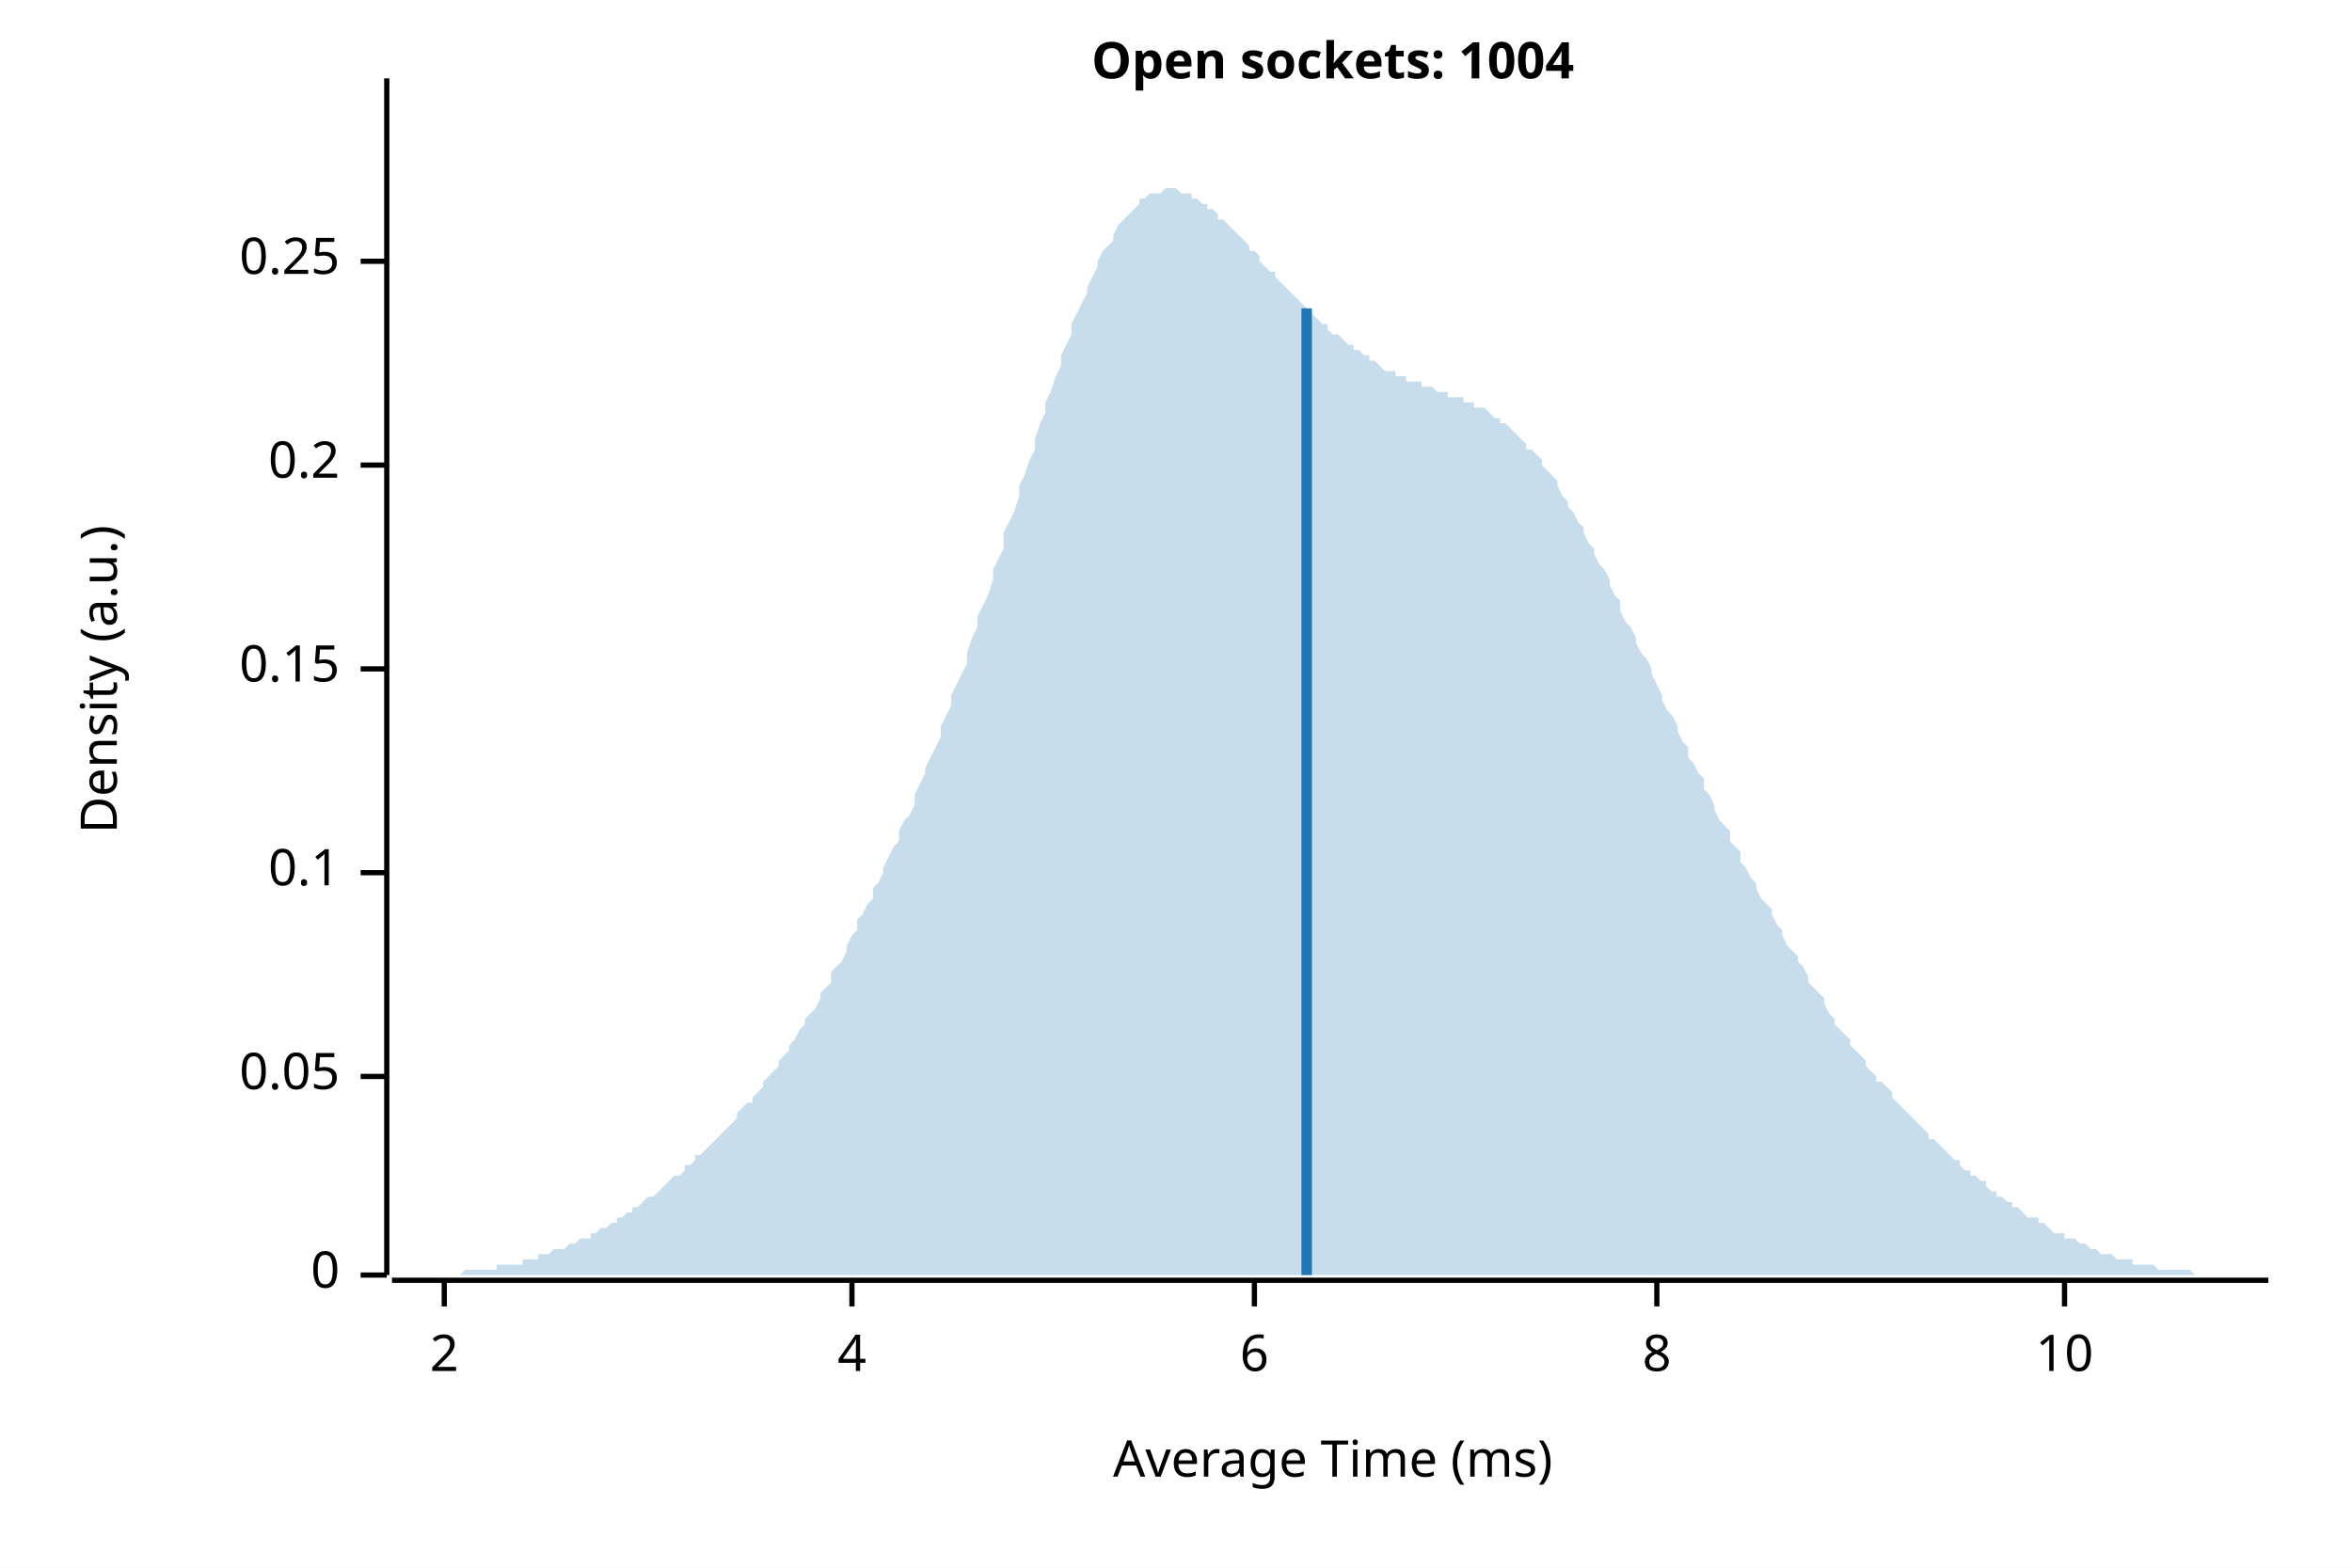
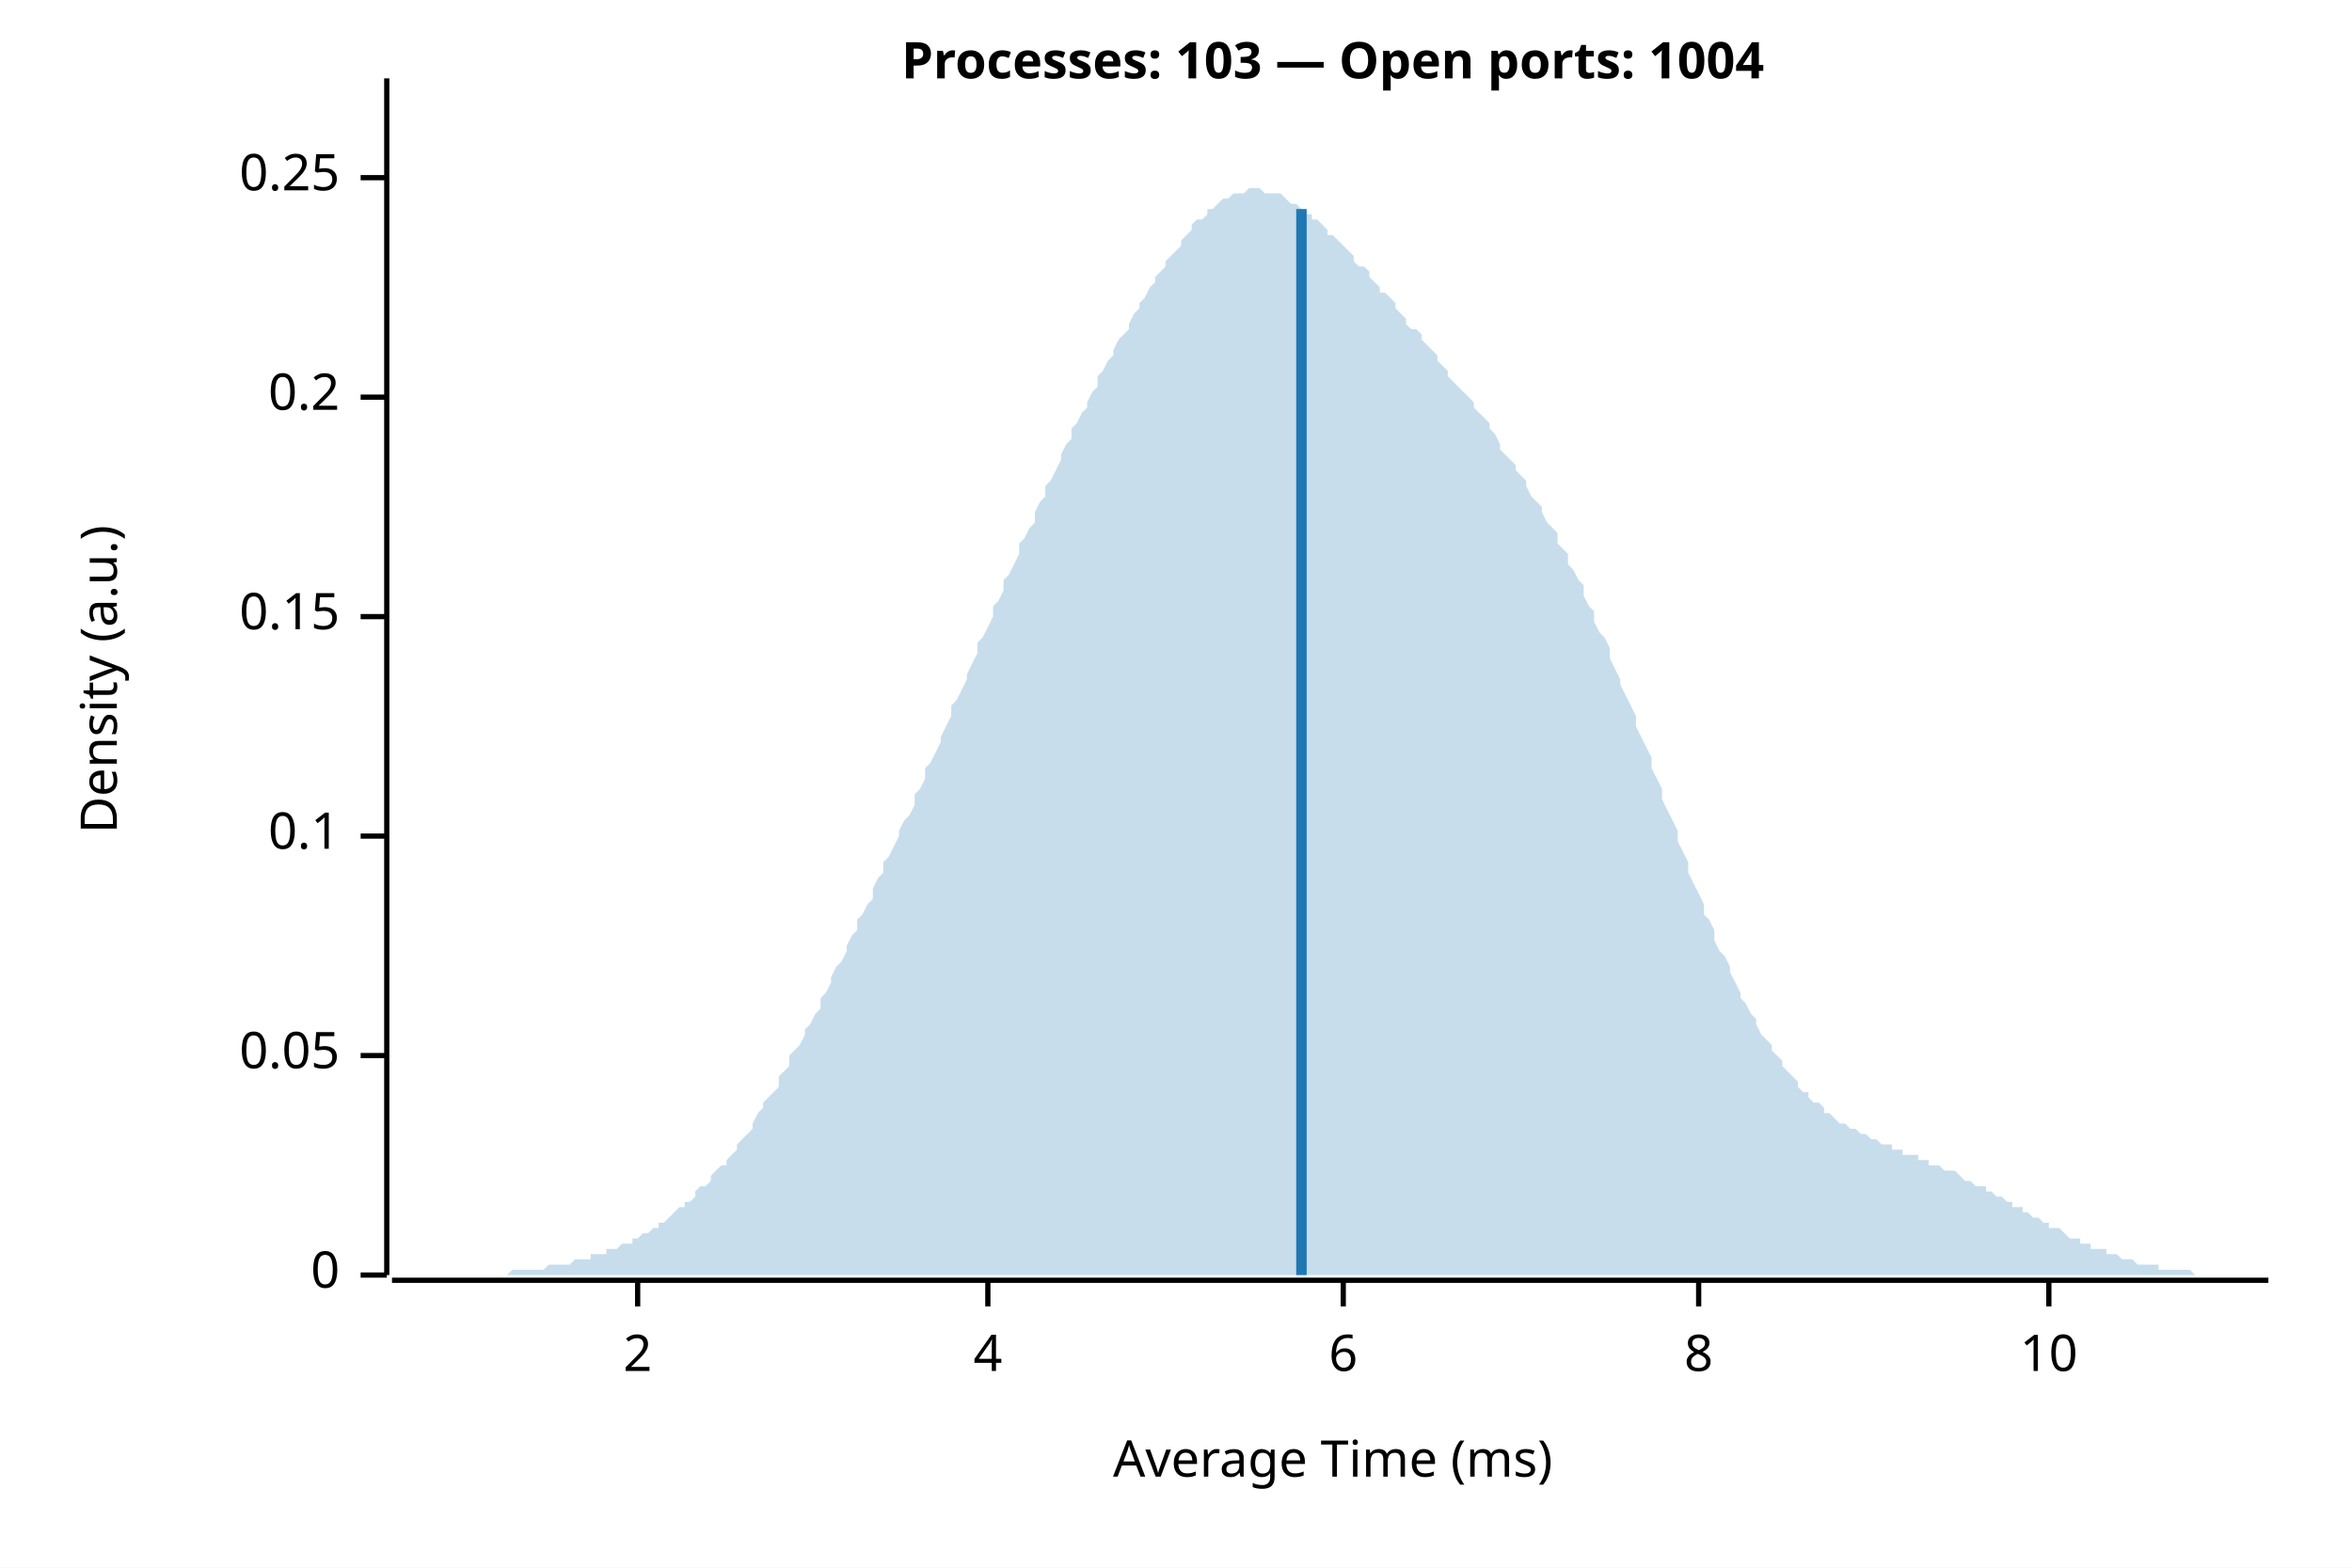
<svg xmlns="http://www.w3.org/2000/svg" width="450" height="300" viewBox="0 0 450 300">
  <rect width="100%" height="100%" fill="white" />
-   <text x="255" y="15" font-weight="bold" text-anchor="middle" font-family="sans-serif" font-size="9.677" opacity="1" fill="#000000">Open sockets: 1004</text>
+   <text x="255" y="15" font-weight="bold" text-anchor="middle" font-family="sans-serif" font-size="9.677" opacity="1" fill="#000000">Processes: 103 — Open ports: 1004</text>
  <text x="15" y="130" dy="0.76em" text-anchor="middle" font-family="sans-serif" font-size="9.677" opacity="1" fill="#000000" transform="rotate(270, 15, 130)">
Density (a.u.)
</text>
  <text x="255" y="285" dy="-0.5ex" text-anchor="middle" font-family="sans-serif" font-size="9.677" opacity="1" fill="#000000">
Average Time (ms)
</text>
  <polyline fill="none" opacity="1" stroke="#000000" stroke-width="1" points="74,15 74,244 " />
  <text x="65" y="244" dy="0.5ex" text-anchor="end" font-family="sans-serif" font-size="9.677" opacity="1" fill="#000000">
0
</text>
  <polyline fill="none" opacity="1" stroke="#000000" stroke-width="1" points="69,244 74,244 " />
-   <text x="65" y="206" dy="0.5ex" text-anchor="end" font-family="sans-serif" font-size="9.677" opacity="1" fill="#000000">
+   <text x="65" y="202" dy="0.5ex" text-anchor="end" font-family="sans-serif" font-size="9.677" opacity="1" fill="#000000">
0.05
</text>
-   <polyline fill="none" opacity="1" stroke="#000000" stroke-width="1" points="69,206 74,206 " />
-   <text x="65" y="167" dy="0.5ex" text-anchor="end" font-family="sans-serif" font-size="9.677" opacity="1" fill="#000000">
+   <polyline fill="none" opacity="1" stroke="#000000" stroke-width="1" points="69,202 74,202 " />
+   <text x="65" y="160" dy="0.5ex" text-anchor="end" font-family="sans-serif" font-size="9.677" opacity="1" fill="#000000">
0.1
</text>
-   <polyline fill="none" opacity="1" stroke="#000000" stroke-width="1" points="69,167 74,167 " />
-   <text x="65" y="128" dy="0.5ex" text-anchor="end" font-family="sans-serif" font-size="9.677" opacity="1" fill="#000000">
+   <polyline fill="none" opacity="1" stroke="#000000" stroke-width="1" points="69,160 74,160 " />
+   <text x="65" y="118" dy="0.5ex" text-anchor="end" font-family="sans-serif" font-size="9.677" opacity="1" fill="#000000">
0.15
</text>
-   <polyline fill="none" opacity="1" stroke="#000000" stroke-width="1" points="69,128 74,128 " />
-   <text x="65" y="89" dy="0.5ex" text-anchor="end" font-family="sans-serif" font-size="9.677" opacity="1" fill="#000000">
+   <polyline fill="none" opacity="1" stroke="#000000" stroke-width="1" points="69,118 74,118 " />
+   <text x="65" y="76" dy="0.5ex" text-anchor="end" font-family="sans-serif" font-size="9.677" opacity="1" fill="#000000">
0.2
</text>
-   <polyline fill="none" opacity="1" stroke="#000000" stroke-width="1" points="69,89 74,89 " />
-   <text x="65" y="50" dy="0.5ex" text-anchor="end" font-family="sans-serif" font-size="9.677" opacity="1" fill="#000000">
+   <polyline fill="none" opacity="1" stroke="#000000" stroke-width="1" points="69,76 74,76 " />
+   <text x="65" y="34" dy="0.5ex" text-anchor="end" font-family="sans-serif" font-size="9.677" opacity="1" fill="#000000">
0.25
</text>
-   <polyline fill="none" opacity="1" stroke="#000000" stroke-width="1" points="69,50 74,50 " />
+   <polyline fill="none" opacity="1" stroke="#000000" stroke-width="1" points="69,34 74,34 " />
  <polyline fill="none" opacity="1" stroke="#000000" stroke-width="1" points="75,245 434,245 " />
-   <text x="85" y="255" dy="0.76em" text-anchor="middle" font-family="sans-serif" font-size="9.677" opacity="1" fill="#000000">
+   <text x="122" y="255" dy="0.76em" text-anchor="middle" font-family="sans-serif" font-size="9.677" opacity="1" fill="#000000">
2
</text>
-   <polyline fill="none" opacity="1" stroke="#000000" stroke-width="1" points="85,245 85,250 " />
-   <text x="163" y="255" dy="0.76em" text-anchor="middle" font-family="sans-serif" font-size="9.677" opacity="1" fill="#000000">
+   <polyline fill="none" opacity="1" stroke="#000000" stroke-width="1" points="122,245 122,250 " />
+   <text x="189" y="255" dy="0.76em" text-anchor="middle" font-family="sans-serif" font-size="9.677" opacity="1" fill="#000000">
4
</text>
-   <polyline fill="none" opacity="1" stroke="#000000" stroke-width="1" points="163,245 163,250 " />
-   <text x="240" y="255" dy="0.76em" text-anchor="middle" font-family="sans-serif" font-size="9.677" opacity="1" fill="#000000">
+   <polyline fill="none" opacity="1" stroke="#000000" stroke-width="1" points="189,245 189,250 " />
+   <text x="257" y="255" dy="0.76em" text-anchor="middle" font-family="sans-serif" font-size="9.677" opacity="1" fill="#000000">
6
</text>
-   <polyline fill="none" opacity="1" stroke="#000000" stroke-width="1" points="240,245 240,250 " />
-   <text x="317" y="255" dy="0.76em" text-anchor="middle" font-family="sans-serif" font-size="9.677" opacity="1" fill="#000000">
+   <polyline fill="none" opacity="1" stroke="#000000" stroke-width="1" points="257,245 257,250 " />
+   <text x="325" y="255" dy="0.76em" text-anchor="middle" font-family="sans-serif" font-size="9.677" opacity="1" fill="#000000">
8
</text>
-   <polyline fill="none" opacity="1" stroke="#000000" stroke-width="1" points="317,245 317,250 " />
-   <text x="395" y="255" dy="0.76em" text-anchor="middle" font-family="sans-serif" font-size="9.677" opacity="1" fill="#000000">
+   <polyline fill="none" opacity="1" stroke="#000000" stroke-width="1" points="325,245 325,250 " />
+   <text x="392" y="255" dy="0.76em" text-anchor="middle" font-family="sans-serif" font-size="9.677" opacity="1" fill="#000000">
10
</text>
-   <polyline fill="none" opacity="1" stroke="#000000" stroke-width="1" points="395,245 395,250 " />
-   <polygon opacity="0.25" fill="#1F78B4" points="75,244 75,244 76,244 77,244 77,244 78,244 79,244 80,244 80,244 81,244 82,244 82,244 83,244 84,244 85,244 85,244 86,244 87,244 87,244 88,244 89,243 90,243 90,243 91,243 92,243 92,243 93,243 94,243 95,243 95,242 96,242 97,242 98,242 98,242 99,242 100,242 100,241 101,241 102,241 103,241 103,240 104,240 105,240 105,240 106,239 107,239 108,239 108,239 109,238 110,238 110,238 111,237 112,237 113,237 113,236 114,236 115,235 116,235 116,235 117,234 118,234 118,233 119,233 120,232 121,232 121,231 122,231 123,230 123,230 124,229 125,229 126,228 126,228 127,227 128,226 128,226 129,225 130,225 131,224 131,223 132,223 133,222 133,221 134,221 135,220 136,219 136,219 137,218 138,217 139,216 139,216 140,215 141,214 141,213 142,212 143,211 144,211 144,210 145,209 146,208 146,207 147,206 148,205 149,204 149,203 150,202 151,201 151,200 152,199 153,197 154,196 154,195 155,194 156,193 157,191 157,190 158,189 159,188 159,186 160,185 161,184 162,182 162,181 163,179 164,178 164,176 165,175 166,173 167,172 167,170 168,169 169,167 169,166 170,164 171,162 172,161 172,159 173,157 174,156 175,154 175,152 176,150 177,148 177,147 178,145 179,143 180,141 180,139 181,137 182,135 182,133 183,131 184,129 185,127 185,125 186,122 187,120 187,118 188,116 189,114 190,111 190,109 191,107 192,105 192,102 193,100 194,98 195,95 195,93 196,91 197,88 198,86 198,84 199,81 200,79 200,77 201,75 202,72 203,70 203,68 204,66 205,64 205,62 206,60 207,58 208,56 208,55 209,53 210,51 210,50 211,48 212,47 213,46 213,45 214,43 215,42 216,41 216,41 217,40 218,39 218,38 219,38 220,37 221,37 221,37 222,37 223,36 223,36 224,36 225,36 226,37 226,37 227,37 228,37 228,38 229,38 230,39 231,39 231,40 232,40 233,41 233,42 234,42 235,43 236,44 236,44 237,45 238,46 239,47 239,48 240,48 241,49 241,50 242,51 243,52 244,52 244,53 245,54 246,55 246,55 247,56 248,57 249,58 249,58 250,59 251,60 251,60 252,61 253,62 254,62 254,63 255,64 256,64 257,65 257,65 258,66 259,66 259,67 260,67 261,68 262,68 262,69 263,69 264,70 264,70 265,71 266,71 267,71 267,72 268,72 269,72 269,73 270,73 271,73 272,73 272,74 273,74 274,74 275,75 275,75 276,75 277,75 277,76 278,76 279,76 280,76 280,77 281,77 282,77 282,78 283,78 284,78 285,79 285,79 286,80 287,80 287,81 288,81 289,82 290,83 290,83 291,84 292,85 292,86 293,86 294,87 295,88 295,89 296,90 297,91 298,92 298,93 299,95 300,96 300,97 301,98 302,100 303,101 303,102 304,104 305,105 305,106 306,108 307,109 308,111 308,112 309,114 310,115 310,117 311,119 312,120 313,122 313,123 314,125 315,126 316,128 316,129 317,131 318,133 318,134 319,136 320,137 321,139 321,140 322,142 323,143 323,145 324,146 325,148 326,149 326,151 327,152 328,154 328,155 329,157 330,158 331,159 331,161 332,162 333,163 333,165 334,166 335,168 336,169 336,170 337,172 338,173 339,174 339,175 340,177 341,178 341,179 342,181 343,182 344,183 344,184 345,185 346,187 346,188 347,189 348,190 349,191 349,192 350,194 351,195 351,196 352,197 353,198 354,199 354,200 355,201 356,202 357,203 357,204 358,205 359,206 359,207 360,207 361,208 362,209 362,210 363,211 364,212 364,212 365,213 366,214 367,215 367,215 368,216 369,217 369,218 370,218 371,219 372,220 372,220 373,221 374,222 375,222 375,223 376,224 377,224 377,225 378,225 379,226 380,226 380,227 381,228 382,228 382,229 383,229 384,230 385,230 385,231 386,231 387,232 387,232 388,233 389,233 390,233 390,234 391,234 392,235 392,235 393,236 394,236 395,236 395,237 396,237 397,237 398,238 398,238 399,238 400,239 400,239 401,239 402,240 403,240 403,240 404,240 405,241 405,241 406,241 407,241 408,241 408,242 409,242 410,242 410,242 411,242 412,242 413,243 413,243 414,243 415,243 416,243 416,243 417,243 418,243 418,243 419,243 420,244 421,244 421,244 422,244 423,244 423,244 424,244 425,244 426,244 426,244 427,244 428,244 428,244 429,244 430,244 431,244 431,244 432,244 433,244 434,244 434,244 75,244 " />
-   <polyline fill="none" opacity="1" stroke="#1F78B4" stroke-width="2" points="250,244 250,59 " />
+   <polyline fill="none" opacity="1" stroke="#000000" stroke-width="1" points="392,245 392,250 " />
+   <polygon opacity="0.25" fill="#1F78B4" points="75,244 75,244 76,244 77,244 77,244 78,244 79,244 80,244 80,244 81,244 82,244 82,244 83,244 84,244 85,244 85,244 86,244 87,244 87,244 88,244 89,244 90,244 90,244 91,244 92,244 92,244 93,244 94,244 95,244 95,244 96,244 97,244 98,243 98,243 99,243 100,243 100,243 101,243 102,243 103,243 103,243 104,243 105,242 105,242 106,242 107,242 108,242 108,242 109,242 110,241 110,241 111,241 112,241 113,241 113,240 114,240 115,240 116,240 116,239 117,239 118,239 118,239 119,238 120,238 121,238 121,237 122,237 123,236 123,236 124,236 125,235 126,235 126,234 127,234 128,233 128,233 129,232 130,231 131,231 131,230 132,230 133,229 133,228 134,227 135,227 136,226 136,225 137,224 138,223 139,223 139,222 140,221 141,220 141,219 142,218 143,217 144,216 144,215 145,213 146,212 146,211 147,210 148,209 149,208 149,206 150,205 151,204 151,202 152,201 153,200 154,198 154,197 155,196 156,194 157,193 157,191 158,190 159,188 159,187 160,185 161,184 162,182 162,181 163,179 164,178 164,176 165,175 166,173 167,172 167,170 168,168 169,167 169,165 170,164 171,162 172,160 172,159 173,157 174,156 175,154 175,152 176,151 177,149 177,147 178,146 179,144 180,142 180,141 181,139 182,137 182,135 183,134 184,132 185,130 185,129 186,127 187,125 187,123 188,122 189,120 190,118 190,116 191,115 192,113 192,111 193,110 194,108 195,106 195,104 196,103 197,101 198,100 198,98 199,96 200,95 200,93 201,92 202,90 203,88 203,87 204,85 205,84 205,82 206,81 207,79 208,78 208,77 209,75 210,74 210,72 211,71 212,69 213,68 213,67 214,65 215,64 216,63 216,62 217,60 218,59 218,58 219,57 220,55 221,54 221,53 222,52 223,51 223,50 224,49 225,48 226,47 226,46 227,45 228,44 228,43 229,42 230,42 231,41 231,40 232,40 233,39 233,39 234,38 235,38 236,37 236,37 237,37 238,37 239,36 239,36 240,36 241,36 241,36 242,37 243,37 244,37 244,37 245,37 246,38 246,38 247,39 248,39 249,40 249,40 250,41 251,41 251,42 252,42 253,43 254,44 254,45 255,45 256,46 257,47 257,47 258,48 259,49 259,50 260,51 261,51 262,52 262,53 263,54 264,55 264,56 265,56 266,57 267,58 267,59 268,60 269,61 269,62 270,63 271,63 272,64 272,65 273,66 274,67 275,68 275,69 276,70 277,71 277,72 278,73 279,74 280,75 280,75 281,76 282,77 282,78 283,79 284,80 285,81 285,82 286,83 287,85 287,86 288,87 289,88 290,89 290,90 291,91 292,92 292,93 293,95 294,96 295,97 295,98 296,100 297,101 298,102 298,104 299,105 300,106 300,108 301,109 302,111 303,112 303,114 304,116 305,117 305,119 306,121 307,122 308,124 308,126 309,128 310,130 310,131 311,133 312,135 313,137 313,139 314,141 315,143 316,145 316,147 317,149 318,151 318,153 319,155 320,157 321,159 321,161 322,163 323,165 323,167 324,169 325,171 326,173 326,175 327,176 328,178 328,180 329,182 330,183 331,185 331,186 332,188 333,190 333,191 334,192 335,194 336,195 336,196 337,198 338,199 339,200 339,201 340,202 341,203 341,204 342,205 343,206 344,207 344,208 345,209 346,209 346,210 347,211 348,211 349,212 349,213 350,213 351,214 351,214 352,215 353,215 354,216 354,216 355,216 356,217 357,217 357,217 358,218 359,218 359,218 360,219 361,219 362,219 362,220 363,220 364,220 364,221 365,221 366,221 367,221 367,222 368,222 369,222 369,223 370,223 371,223 372,224 372,224 373,224 374,224 375,225 375,225 376,226 377,226 377,226 378,227 379,227 380,227 380,228 381,228 382,229 382,229 383,229 384,230 385,230 385,231 386,231 387,231 387,232 388,232 389,233 390,233 390,233 391,234 392,234 392,235 393,235 394,235 395,236 395,236 396,237 397,237 398,237 398,238 399,238 400,238 400,239 401,239 402,239 403,239 403,240 404,240 405,240 405,240 406,241 407,241 408,241 408,241 409,242 410,242 410,242 411,242 412,242 413,242 413,243 414,243 415,243 416,243 416,243 417,243 418,243 418,243 419,243 420,244 421,244 421,244 422,244 423,244 423,244 424,244 425,244 426,244 426,244 427,244 428,244 428,244 429,244 430,244 431,244 431,244 432,244 433,244 434,244 434,244 75,244 " />
+   <polyline fill="none" opacity="1" stroke="#1F78B4" stroke-width="2" points="249,244 249,40 " />
</svg>
